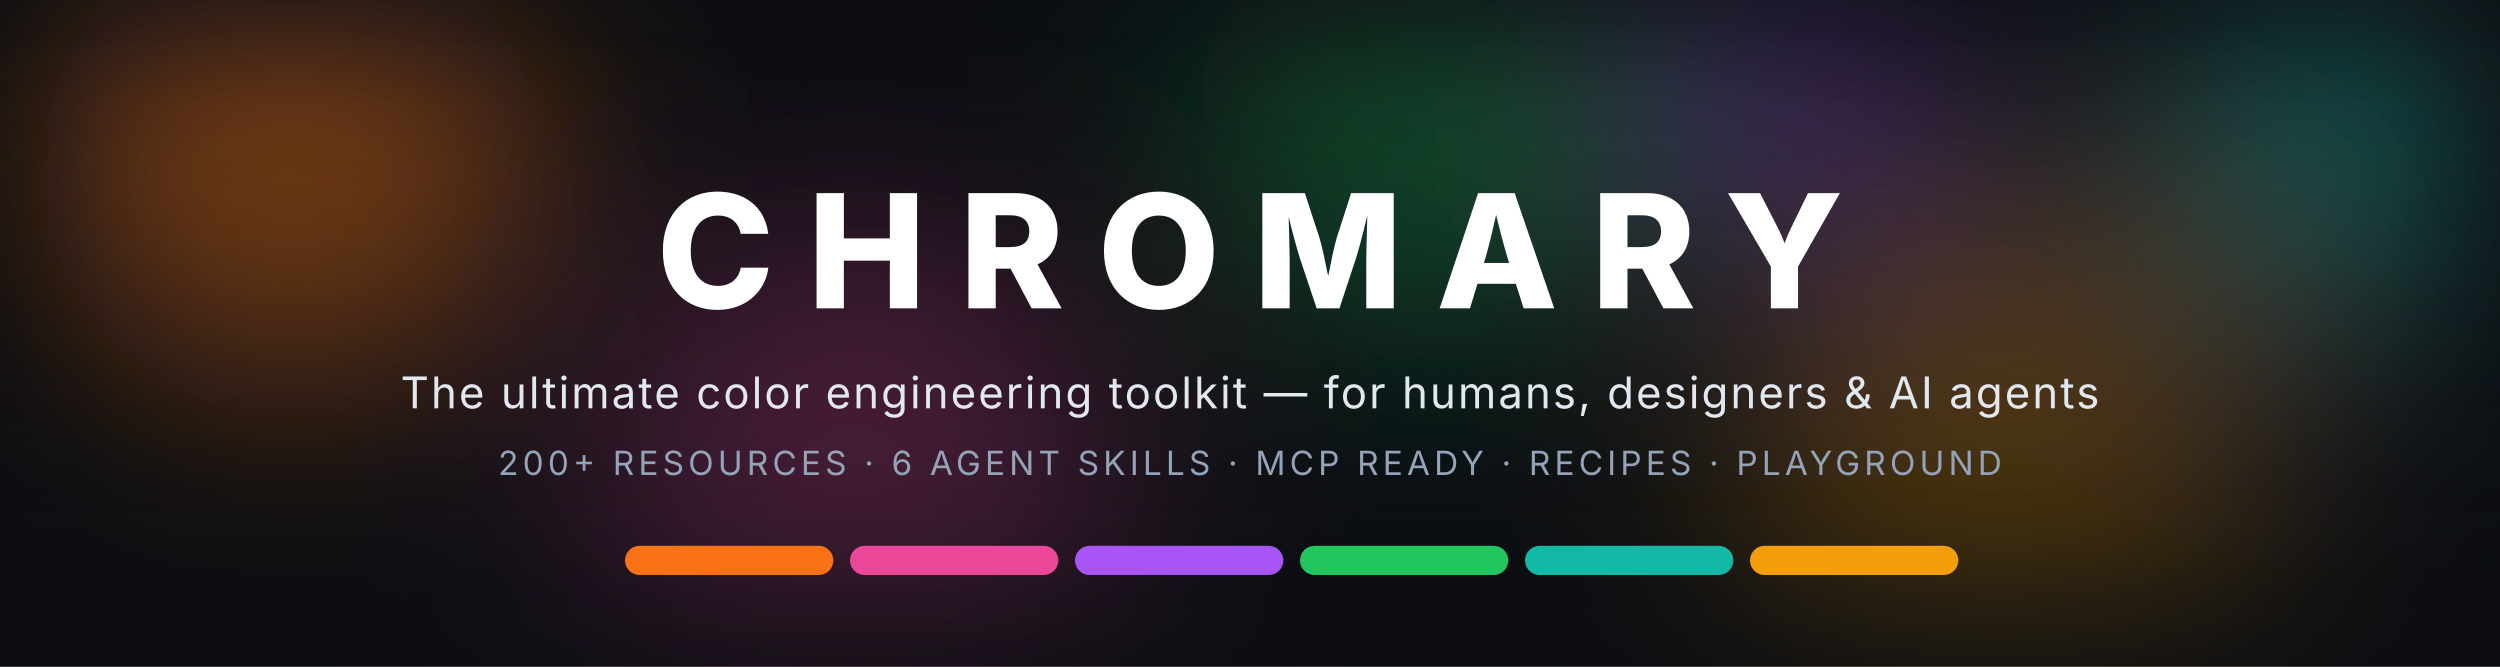
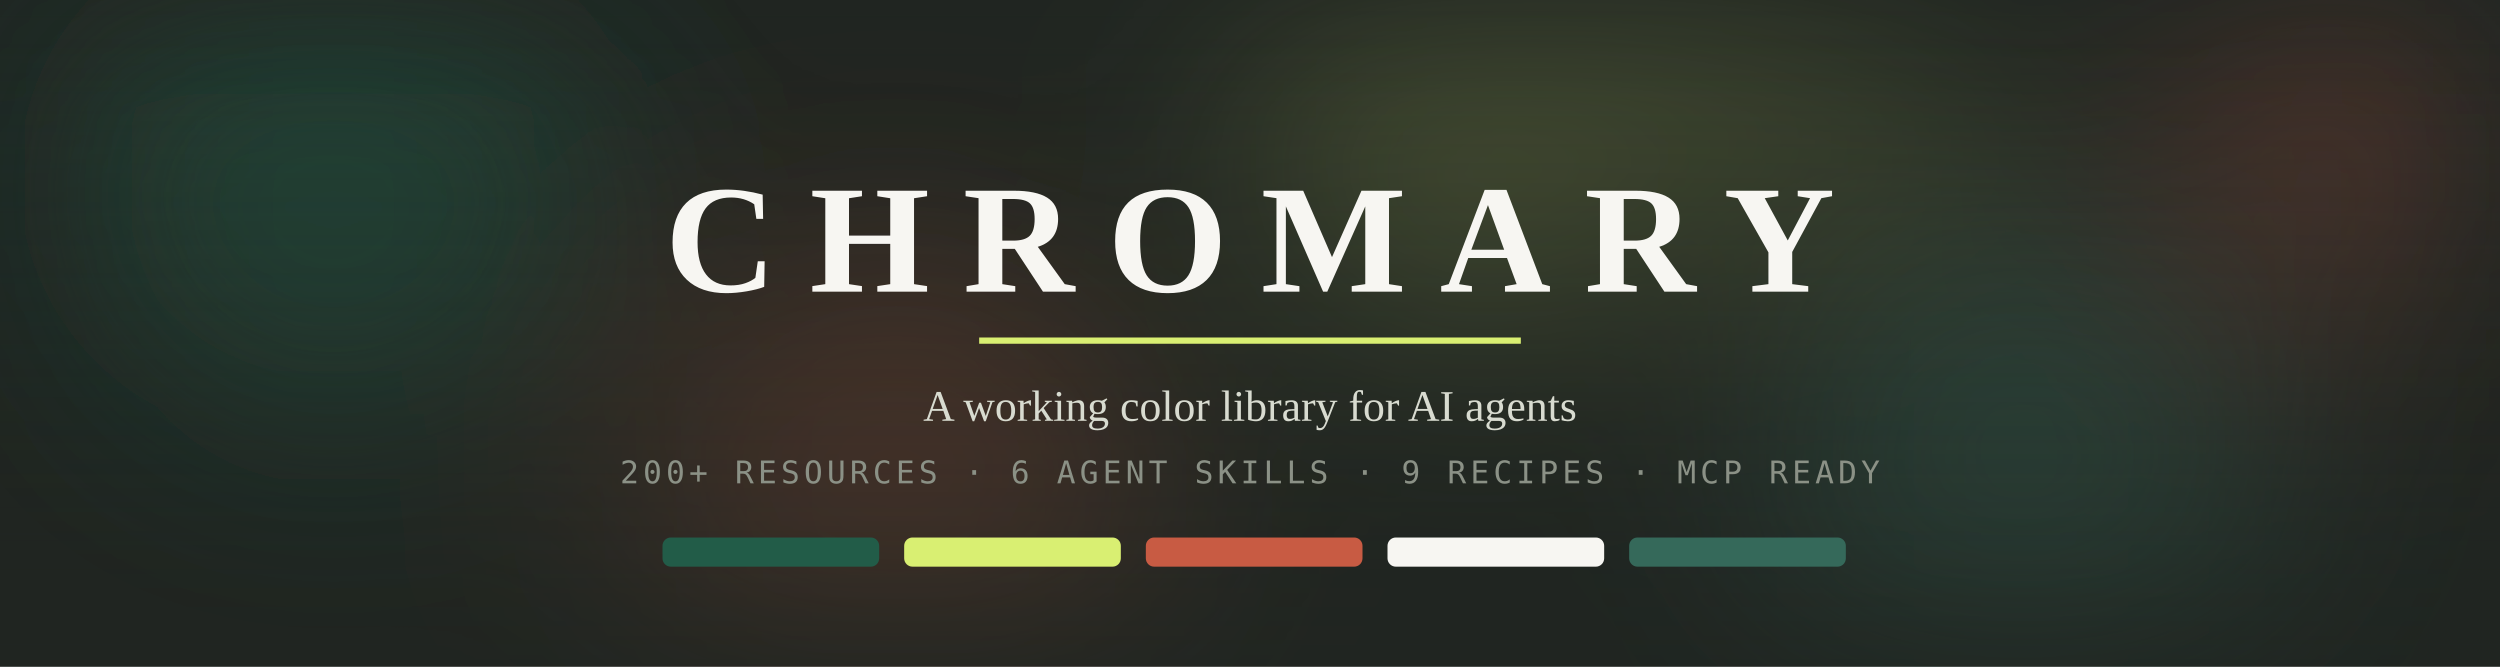
- <svg xmlns="http://www.w3.org/2000/svg" width="1200" height="320" viewBox="0 0 1200 320" role="img" aria-label="Chromary — the ultimate color engineering toolkit for humans and AI agents">
+ <svg xmlns="http://www.w3.org/2000/svg" width="1200" height="320" viewBox="0 0 1200 320" role="img" aria-label="Chromary, a working color library for AI agents.">
  <defs>
    <filter id="blur" x="-60%" y="-60%" width="220%" height="220%">
      <feGaussianBlur stdDeviation="55" />
    </filter>
    <linearGradient id="fade" x1="0" y1="0" x2="0" y2="1">
-       <stop offset="0" stop-color="#0b0d12" stop-opacity="0" />
-       <stop offset="1" stop-color="#0b0d12" stop-opacity="0.55" />
+       <stop offset="0" stop-color="#202521" stop-opacity="0" />
+       <stop offset="1" stop-color="#202521" stop-opacity="0.55" />
    </linearGradient>
  </defs>
-   <rect width="1200" height="320" fill="#0b0d12" />
+   <rect width="1200" height="320" fill="#202521" />
  <g filter="url(#blur)">
-     <circle cx="140" cy="80" r="120" fill="#f97316" opacity="0.50" />
-     <circle cx="410" cy="250" r="130" fill="#ec4899" opacity="0.42" />
-     <circle cx="690" cy="60" r="115" fill="#22c55e" opacity="0.36" />
-     <circle cx="960" cy="230" r="130" fill="#f59e0b" opacity="0.42" />
-     <circle cx="1130" cy="70" r="100" fill="#14b8a6" opacity="0.45" />
-     <circle cx="860" cy="40" r="80" fill="#a855f7" opacity="0.38" />
+     <circle cx="160" cy="85" r="125" fill="#225C48" opacity="0.55" />
+     <circle cx="430" cy="245" r="125" fill="#C85B43" opacity="0.32" />
+     <circle cx="710" cy="60" r="110" fill="#D9EF72" opacity="0.2" />
+     <circle cx="970" cy="230" r="120" fill="#35695A" opacity="0.5" />
+     <circle cx="1130" cy="70" r="90" fill="#C85B43" opacity="0.28" />
+     <circle cx="870" cy="40" r="75" fill="#D9EF72" opacity="0.16" />
  </g>
  <rect width="1200" height="320" fill="url(#fade)" />
-   <text x="600" y="148" text-anchor="middle" font-family="system-ui,-apple-system,'Segoe UI',sans-serif" font-size="76" font-weight="800" fill="#ffffff" letter-spacing="16">CHROMARY</text>
-   <text x="600" y="196" text-anchor="middle" font-family="system-ui,-apple-system,'Segoe UI',sans-serif" font-size="21" fill="#e2e8f0" letter-spacing="1">The ultimate color engineering toolkit — for humans, designers &amp; AI agents</text>
-   <text x="600" y="228" text-anchor="middle" font-family="system-ui,-apple-system,'Segoe UI',monospace" font-size="16" fill="#94a3b8" letter-spacing="2">200+ RESOURCES · 6 AGENT SKILLS · MCP READY · RECIPES · PLAYGROUND</text>
+   <text x="600" y="140" text-anchor="middle" font-family="Georgia, 'Times New Roman', serif" font-size="74" font-weight="600" letter-spacing="16" fill="#F7F6F2">CHROMARY</text>
+   <rect x="470" y="162" width="260" height="3" fill="#D9EF72" />
+   <text x="600" y="202" text-anchor="middle" font-family="Georgia, 'Times New Roman', serif" font-size="21" fill="#D8DBD0">A working color library for AI agents</text>
+   <text x="600" y="232" text-anchor="middle" font-family="ui-monospace, Menlo, monospace" font-size="15" fill="#8B9186" letter-spacing="2">200+ RESOURCES · 6 AGENT SKILLS · 9 RECIPES · MCP READY</text>
  <g>
-     <rect x="300" y="262" width="100" height="14" rx="7" fill="#f97316" />
-     <rect x="408" y="262" width="100" height="14" rx="7" fill="#ec4899" />
-     <rect x="516" y="262" width="100" height="14" rx="7" fill="#a855f7" />
-     <rect x="624" y="262" width="100" height="14" rx="7" fill="#22c55e" />
-     <rect x="732" y="262" width="100" height="14" rx="7" fill="#14b8a6" />
-     <rect x="840" y="262" width="100" height="14" rx="7" fill="#f59e0b" />
+     <rect x="318" y="258" width="104" height="14" rx="4" fill="#225C48" />
+     <rect x="434" y="258" width="104" height="14" rx="4" fill="#D9EF72" />
+     <rect x="550" y="258" width="104" height="14" rx="4" fill="#C85B43" />
+     <rect x="666" y="258" width="104" height="14" rx="4" fill="#F7F6F2" />
+     <rect x="782" y="258" width="104" height="14" rx="4" fill="#35695A" />
  </g>
</svg>
